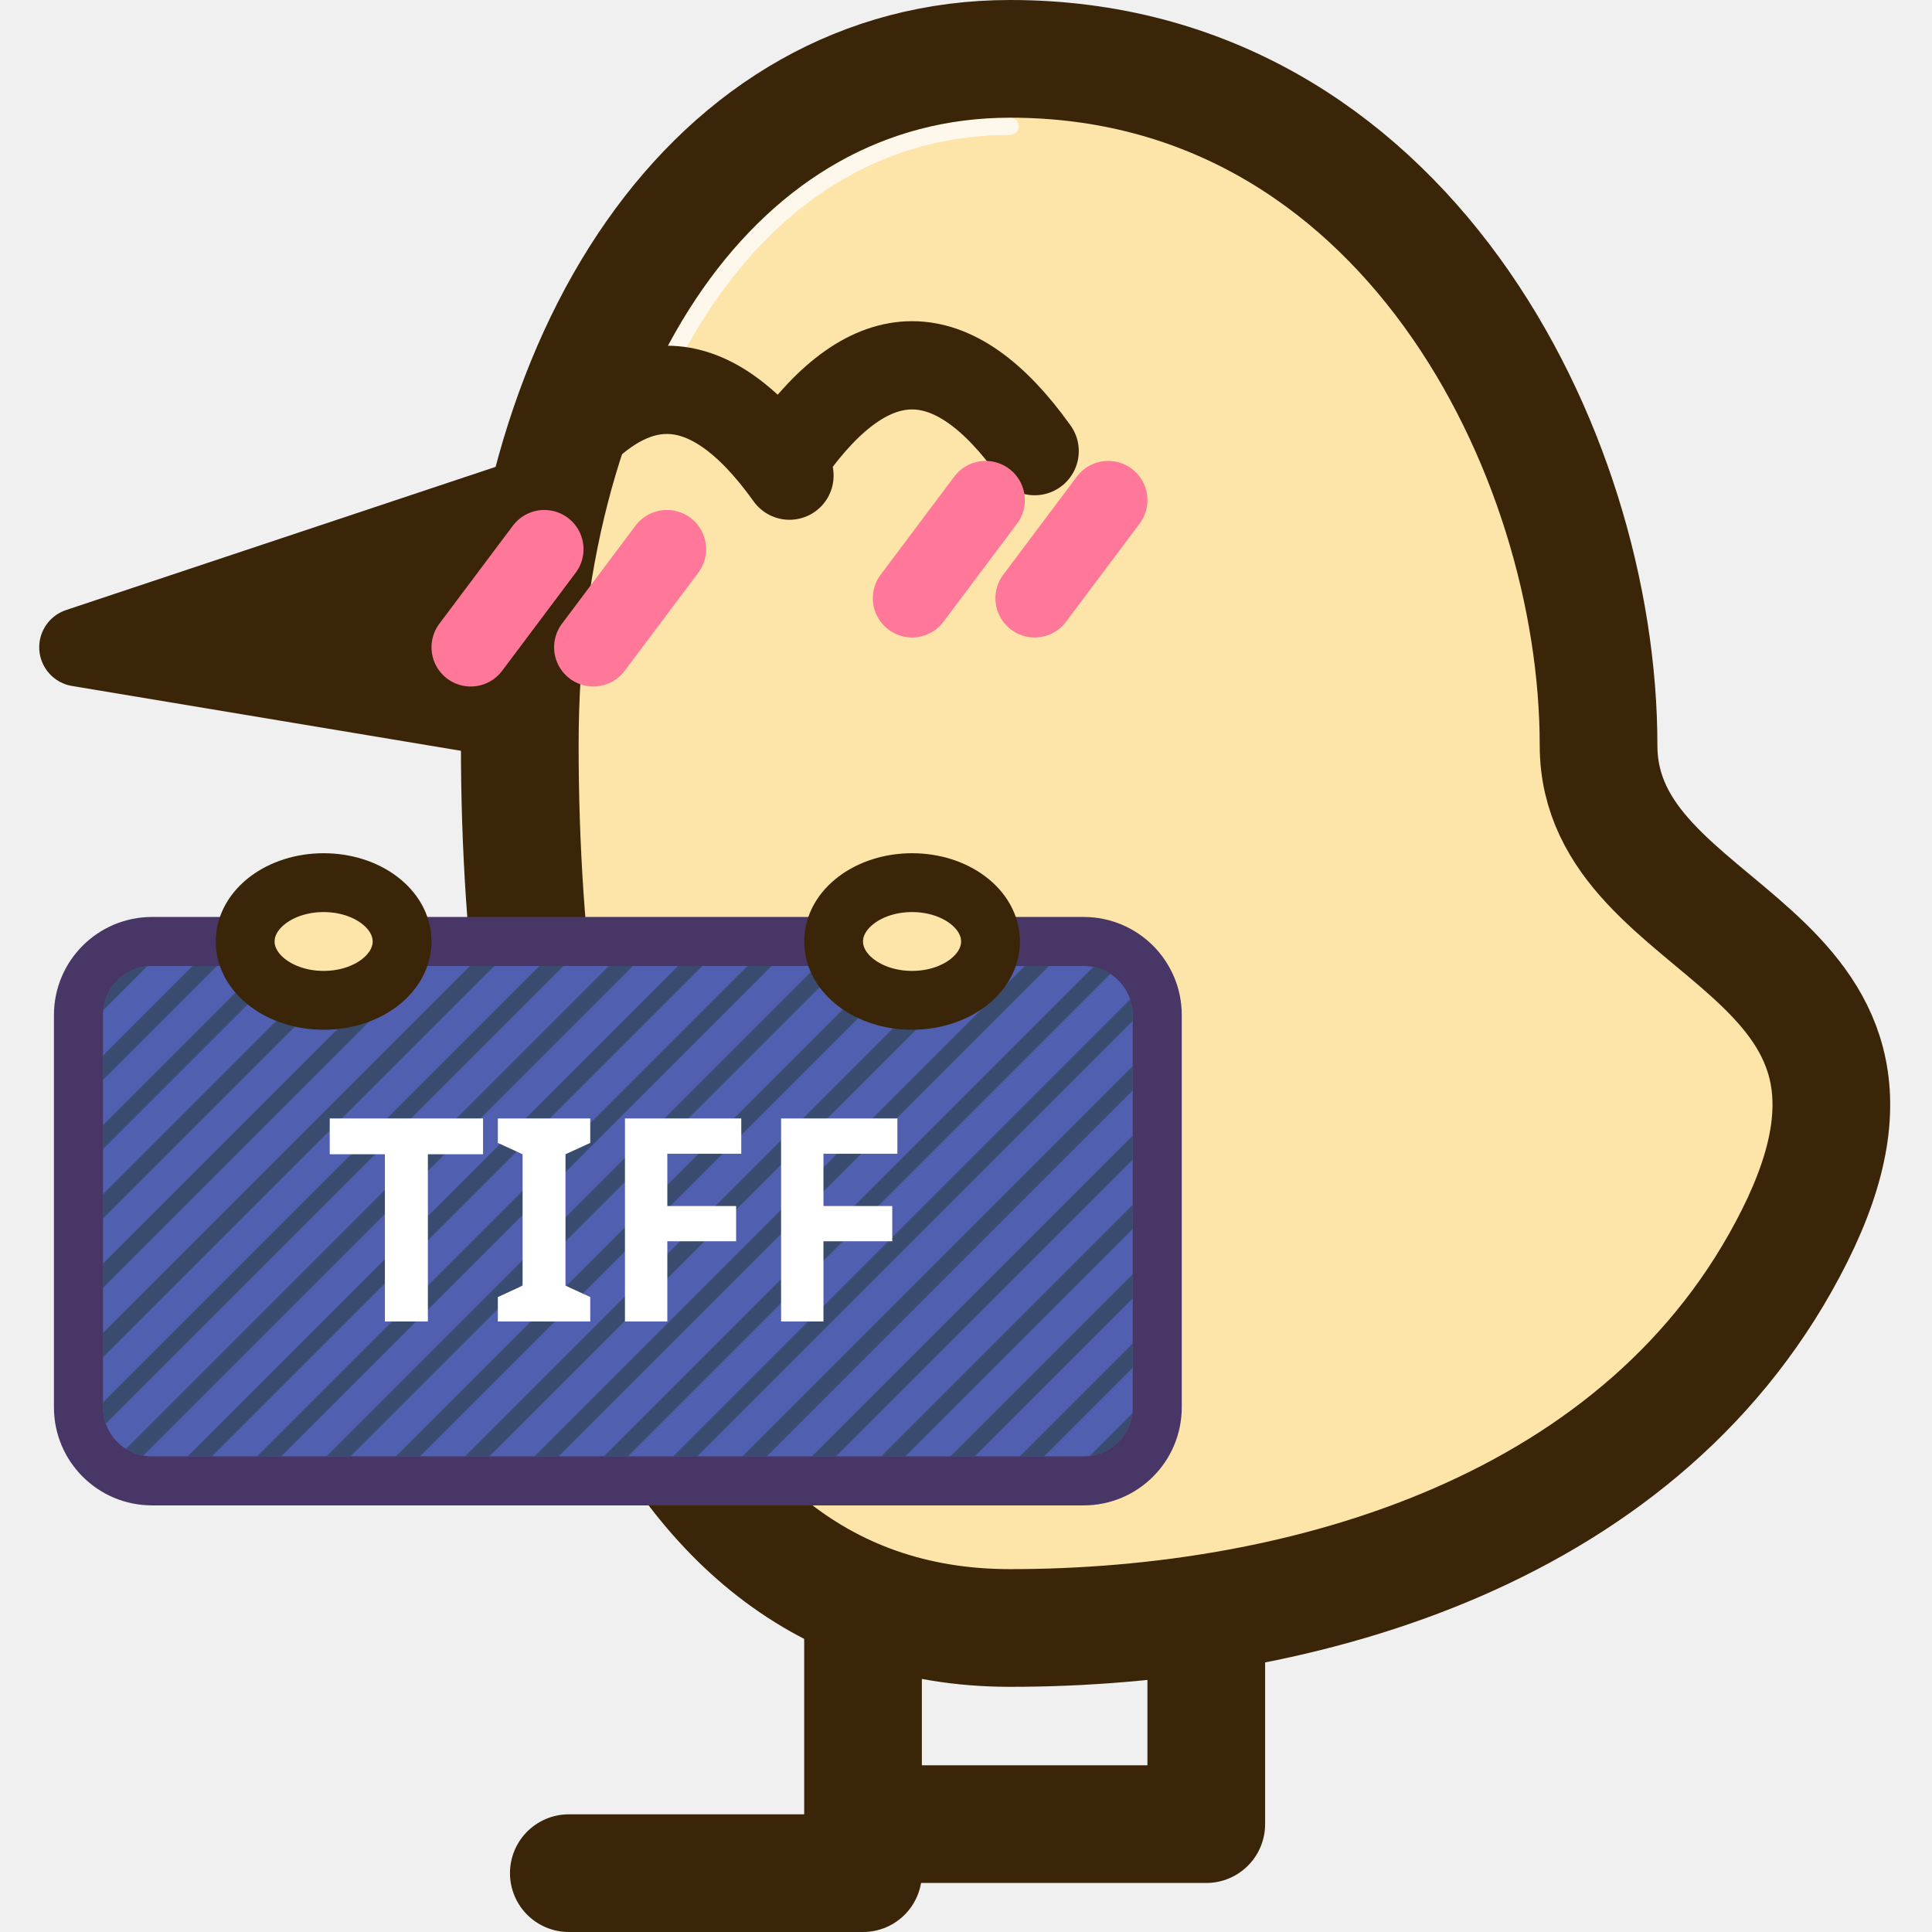
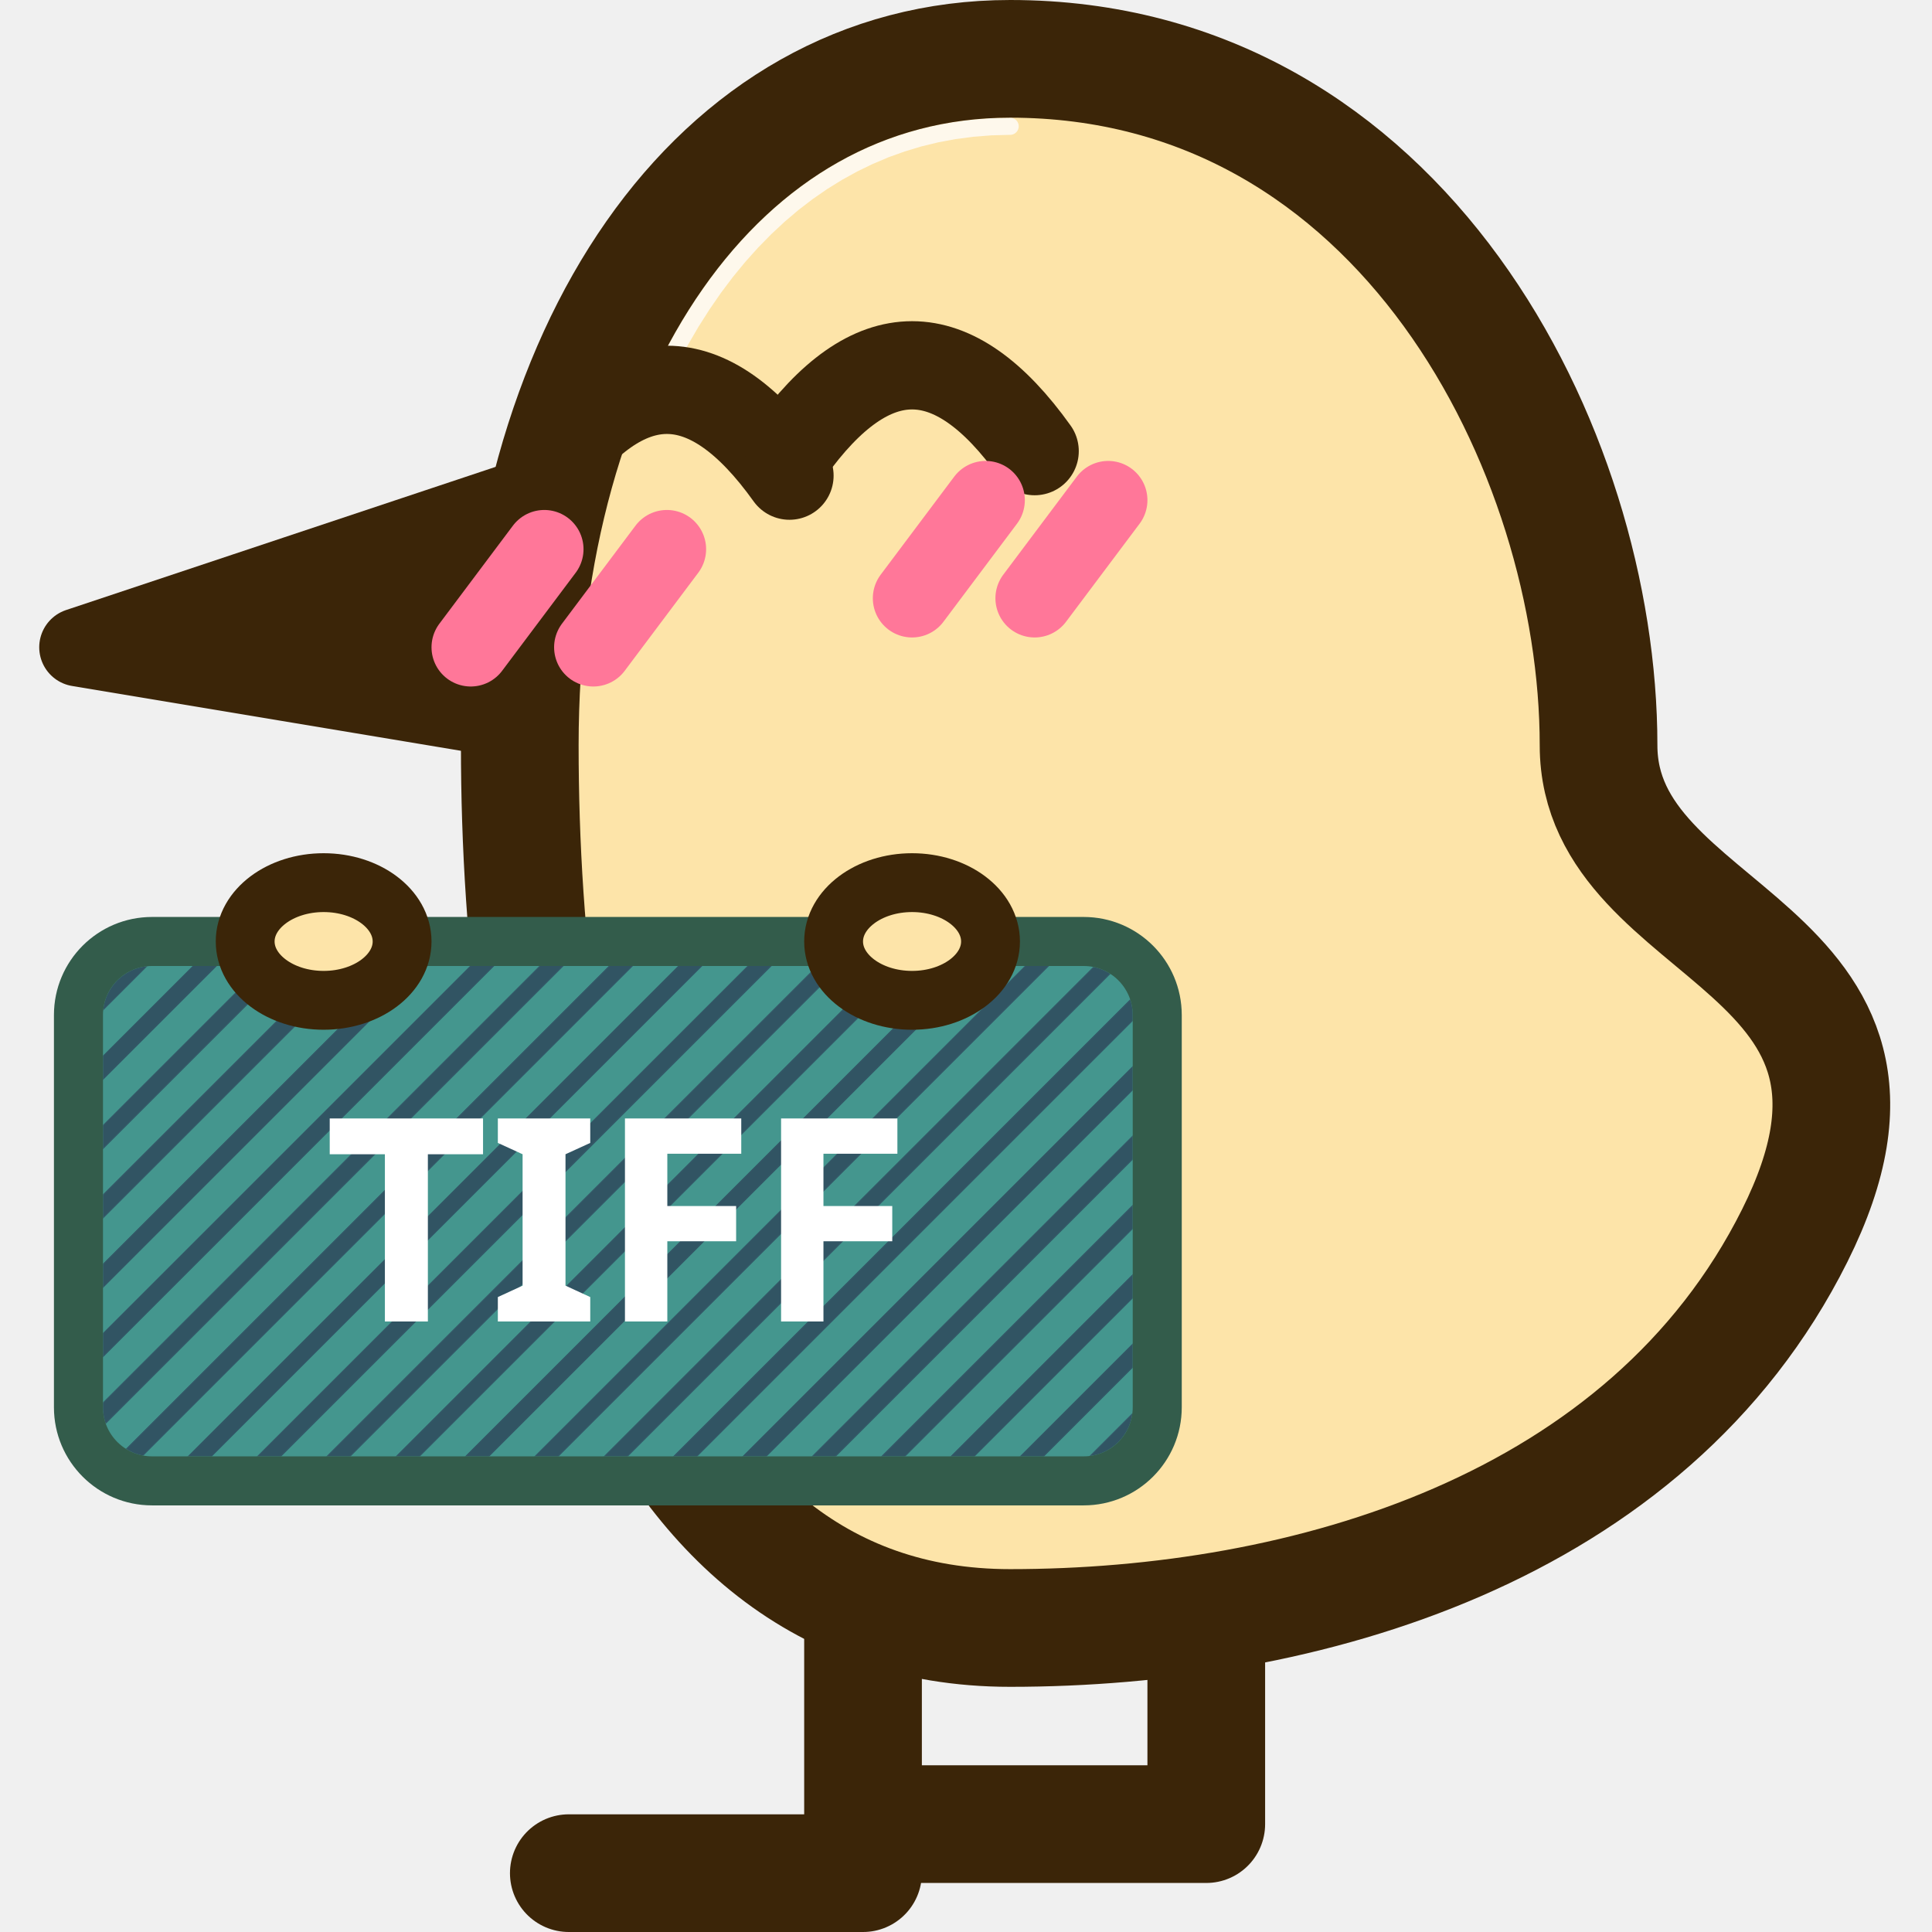
<svg xmlns="http://www.w3.org/2000/svg" viewBox="14 68 394 394" width="100%" height="100%">
  <style>
    @font-face {
      font-family: 'Quicksand';
      src: url('../../format-template/Quicksand/Quicksand-Bold.ttf');
    }
    .format-text {
      font-family: 'Quicksand', sans-serif;
      font-weight: 700;
      text-anchor: middle;
      dominant-baseline: central;
    }
  </style>
  <defs>
    <path id="body-path-k" d="M 220 80 C 300 80, 340 160, 340 220 C 340 260, 410 260, 380 320 C 350 380, 280 400, 220 400 C 140 400, 120 300, 120 220 C 120 140, 160 80, 220 80 Z" />
    <clipPath id="body-clip">
      <use href="#body-path-k" />
    </clipPath>
    <clipPath id="sign-inner-clip">
      <rect x="5" y="5" width="210" height="100" rx="10" />
    </clipPath>
    <pattern id="sign-grill" width="10" height="10" patternUnits="userSpaceOnUse" patternTransform="rotate(45)">
-       <line x1="0" y1="0" x2="0" y2="10" stroke="#394B6E" stroke-width="7" />
+       <line x1="0" y1="0" x2="0" y2="10" stroke="#315463" stroke-width="7" />
    </pattern>
  </defs>
  <path d="M 260 380 L 260 440 L 200 440" fill="none" stroke="#3B2508" stroke-width="24" stroke-linecap="round" stroke-linejoin="round" />
  <path d="M 190 390 L 190 450 L 130 450" fill="none" stroke="#3B2508" stroke-width="24" stroke-linecap="round" stroke-linejoin="round" />
  <use href="#body-path-k" fill="#FDE4A9" />
  <g clip-path="url(#body-clip)">
    <path fill="none" stroke="#fef8ec" stroke-width="3.5" stroke-linecap="round" d="M 148.69 145.47 L 150.68 141.40 L 152.76 137.49 L 154.95 133.73 L 157.24 130.13 L 159.62 126.68 L 162.09 123.40 L 164.65 120.28 L 167.30 117.33 L 170.03 114.54 L 172.83 111.93 L 175.71 109.48 L 178.67 107.21 L 181.70 105.11 L 184.80 103.19 L 187.98 101.43 L 191.22 99.86 L 194.54 98.45 L 197.93 97.23 L 201.41 96.18 L 204.95 95.32 L 208.59 94.64 L 212.30 94.15 L 216.11 93.85 L 220.00 93.75" />
  </g>
  <use href="#body-path-k" fill="none" stroke="#3B2508" stroke-width="24" stroke-linejoin="round" />
  <path d="M 120 170 L 30 200 L 120 215 Z" fill="#3B2508" stroke="#3B2508" stroke-width="16" stroke-linejoin="round" />
  <g fill="none" stroke="#3B2508" stroke-width="18" stroke-linecap="round">
    <path d="M 125 165 Q 150 130 175 165" />
    <path d="M 175 160 Q 200 125 225 160" />
  </g>
  <g stroke="#FF7799" stroke-width="16" stroke-linecap="round">
    <path d="M 110 200 L 125 180" />
    <path d="M 135 200 L 150 180" />
    <path d="M 200 190 L 215 170" />
    <path d="M 225 190 L 240 170" />
  </g>
  <g transform="translate(30, 260)">
-     <rect x="0" y="0" width="220" height="110" rx="15" fill="#505FB0" />
+     <rect x="0" y="0" width="220" height="110" rx="15" fill="#44968E" />
    <g clip-path="url(#sign-inner-clip)">
      <rect x="0" y="0" width="220" height="110" fill="url(#sign-grill)" />
    </g>
-     <rect x="0" y="0" width="220" height="110" rx="15" fill="none" stroke="#483766" stroke-width="10" />
+     <rect x="0" y="0" width="220" height="110" rx="15" fill="none" stroke="#335C4B" stroke-width="10" />
    <text x="110" y="55" class="format-text" fill="#fff" font-size="58px">TIFF</text>
  </g>
  <g fill="#FDE4A9" stroke="#3B2508" stroke-width="12">
    <ellipse cx="80" cy="260" rx="16" ry="12" />
    <ellipse cx="200" cy="260" rx="16" ry="12" />
  </g>
</svg>
